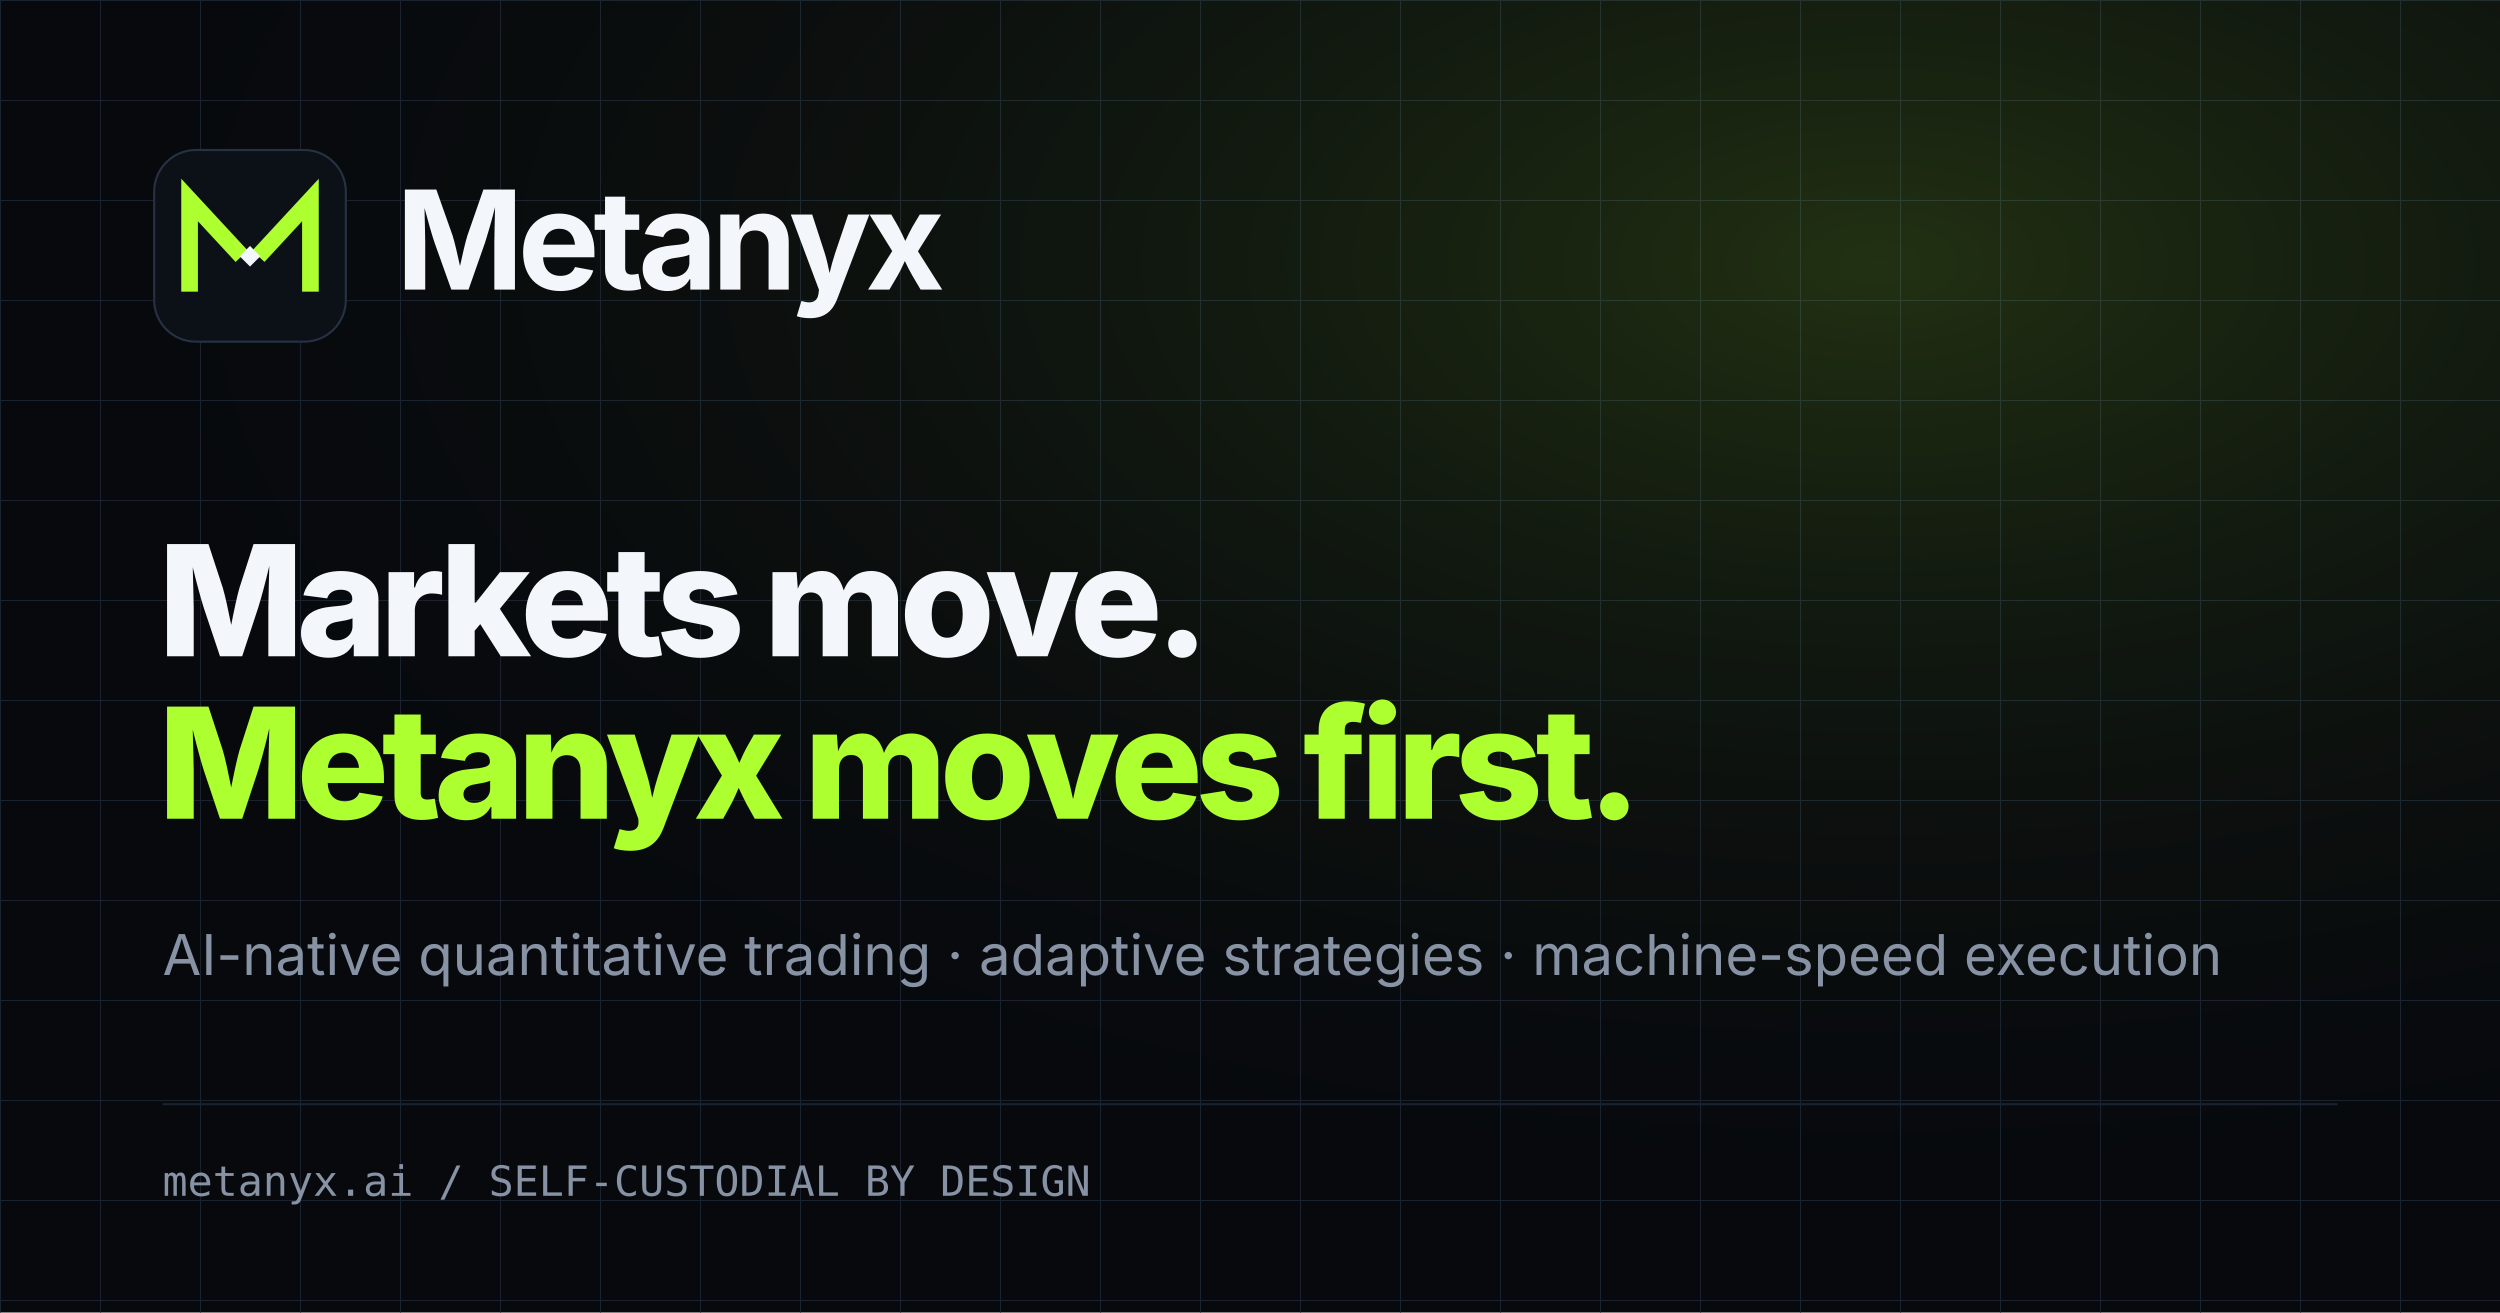
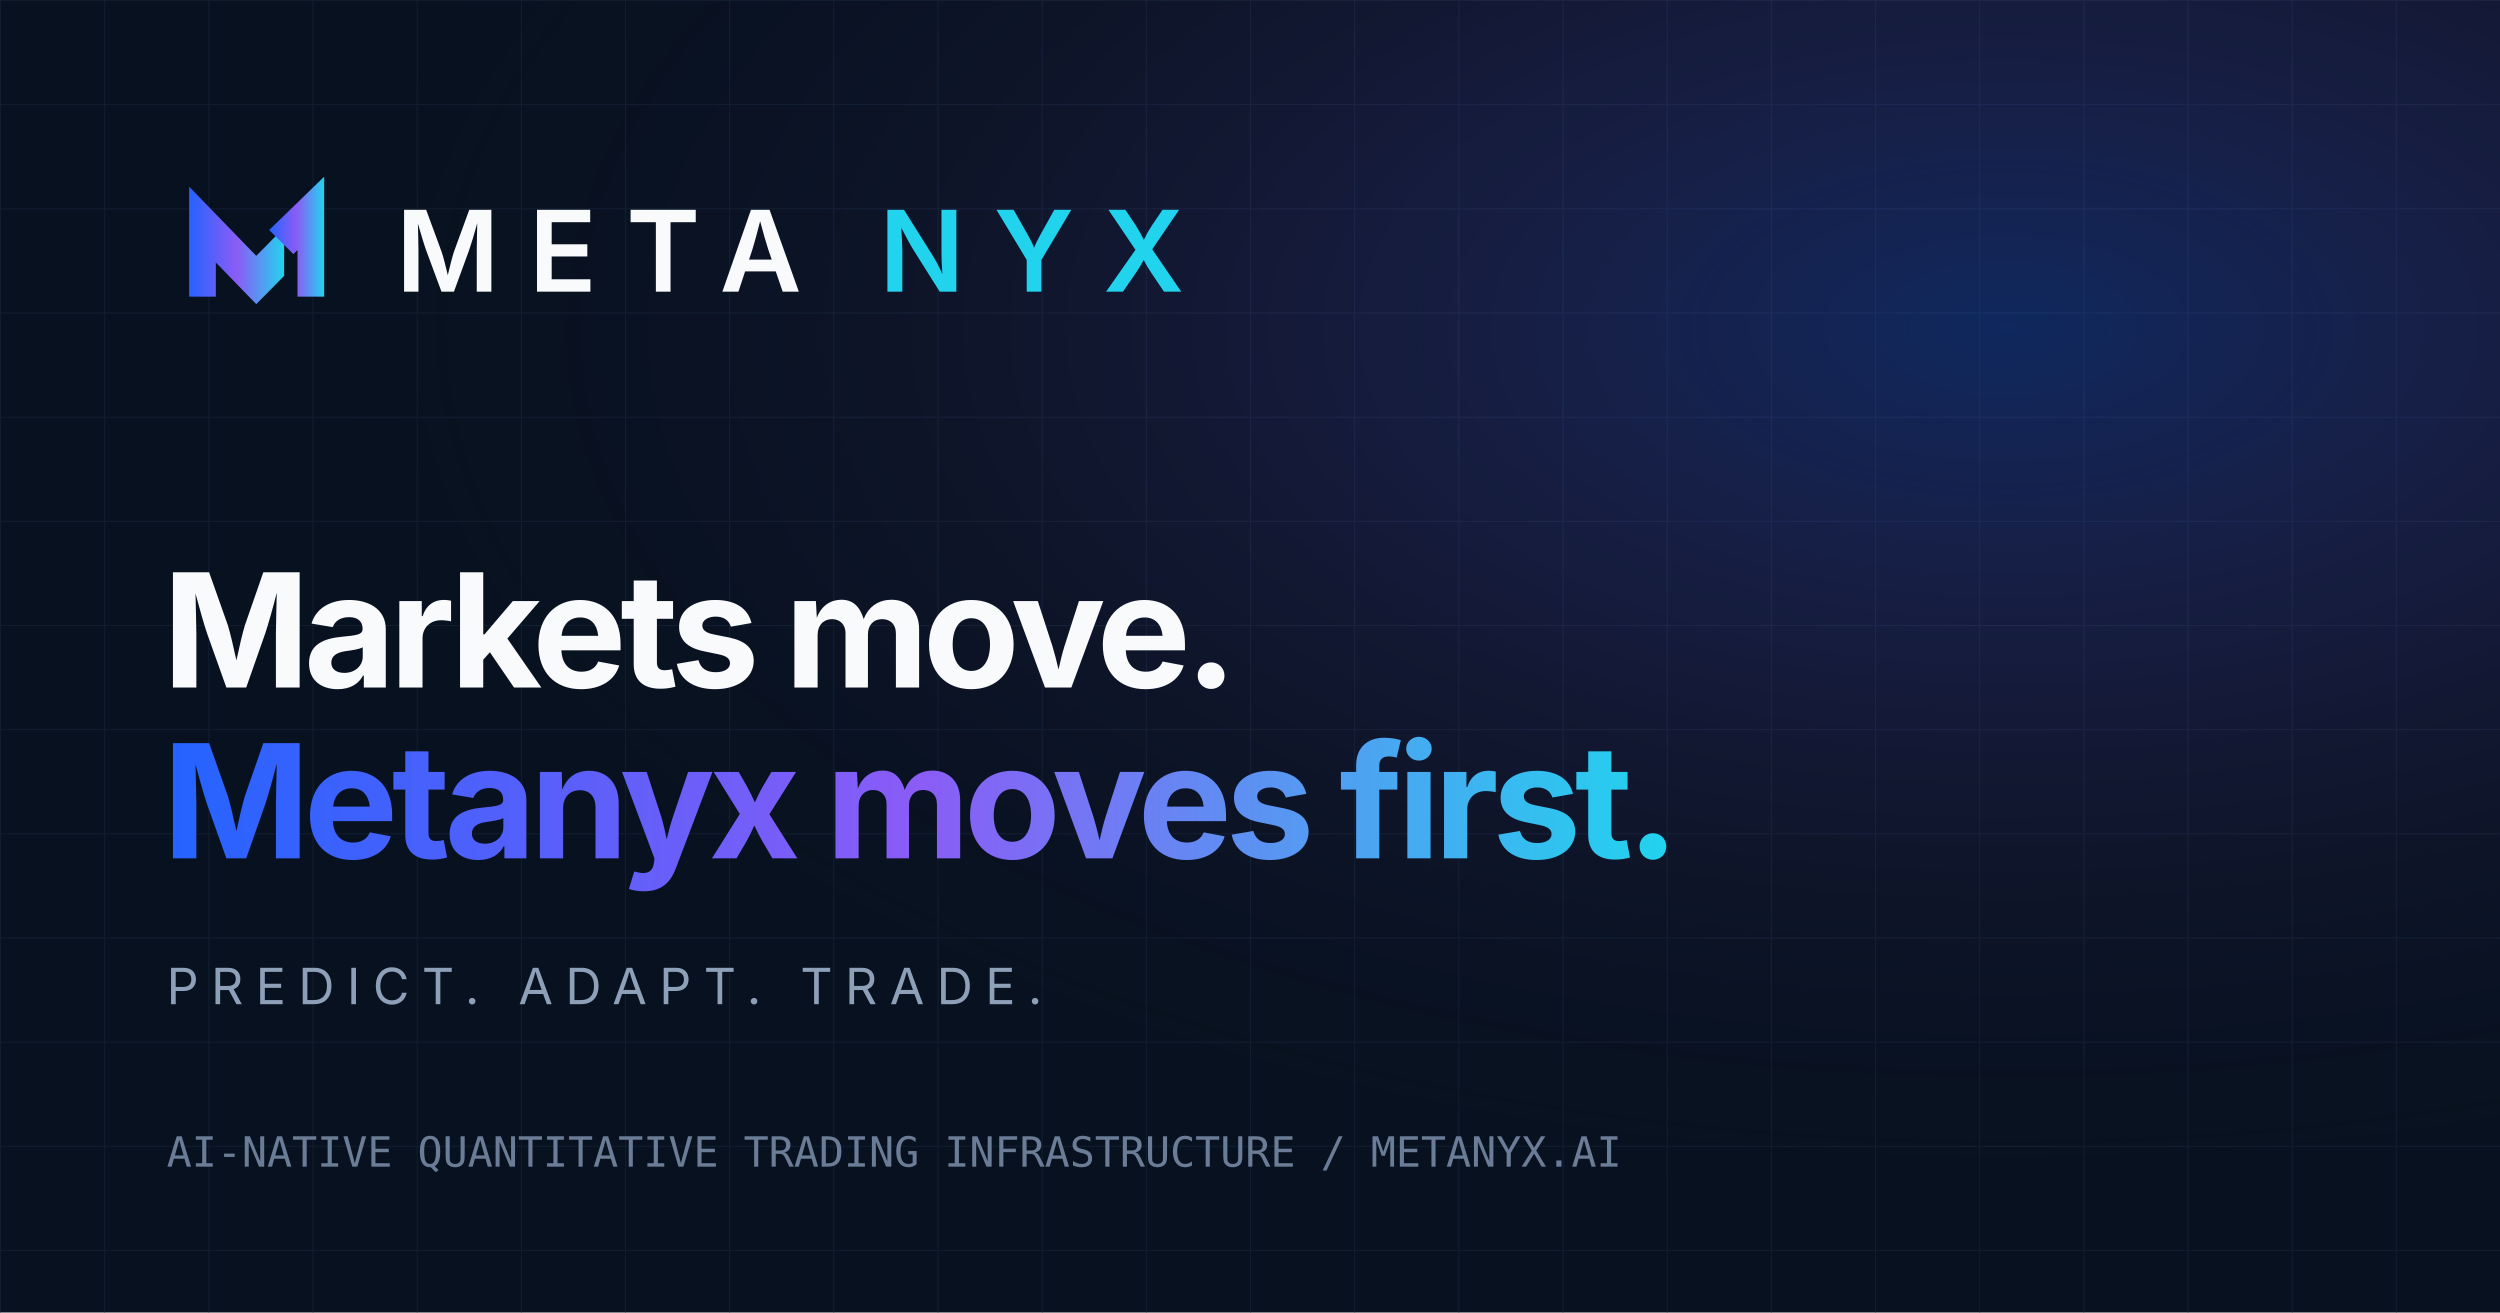
<svg xmlns="http://www.w3.org/2000/svg" viewBox="0 0 1200 630" role="img" aria-labelledby="t">
  <defs>
-     <radialGradient id="g" cx="75%" cy="20%" r="75%">
-       <stop stop-color="#adff2f" stop-opacity=".16" />
-       <stop offset="1" stop-color="#07090d" stop-opacity="0" />
+     <radialGradient id="r" cx="80%" cy="25%" r="70%">
+       <stop stop-color="#2563FF" stop-opacity=".28" />
+       <stop offset=".5" stop-color="#8B5CF6" stop-opacity=".08" />
+       <stop offset="1" stop-color="#07111F" stop-opacity="0" />
    </radialGradient>
-     <pattern id="p" width="48" height="48" patternUnits="userSpaceOnUse">
-       <path d="M48 0H0V48" fill="none" stroke="#1a2230" stroke-width="1" />
+     <linearGradient id="a">
+       <stop stop-color="#2563FF" />
+       <stop offset=".5" stop-color="#8B5CF6" />
+       <stop offset="1" stop-color="#22D3EE" />
+     </linearGradient>
+     <pattern id="p" width="50" height="50" patternUnits="userSpaceOnUse">
+       <path d="M50 0H0V50" fill="none" stroke="#17263B" />
    </pattern>
  </defs>
-   <rect width="1200" height="630" fill="#07090d" />
-   <rect width="1200" height="630" fill="url(#p)" />
-   <rect width="1200" height="630" fill="url(#g)" />
-   <g transform="translate(74 72)">
-     <rect width="92" height="92" rx="20" fill="#0c1017" stroke="#263244" />
-     <path d="M17 68V24L42 51" fill="none" stroke="#adff2f" stroke-width="8" stroke-linejoin="miter" />
-     <path d="M75 68V24L50 51" fill="none" stroke="#adff2f" stroke-width="8" stroke-linejoin="miter" />
-     <rect x="42.5" y="47.5" width="7" height="7" transform="rotate(45 46 51)" fill="#f3f6fa" />
+   <rect width="1200" height="630" fill="#07111F" />
+   <rect width="1200" height="630" fill="url(#p)" opacity=".55" />
+   <rect width="1200" height="630" fill="url(#r)" />
+   <g transform="translate(72 66) scale(.2)">
+     <path d="M94 382V118l161 166 67-68v116l-67 68-97-100v82z" fill="url(#a)" />
+     <path d="M418 382V94L286 222l58 58 10-10v112z" fill="url(#a)" />
  </g>
-   <text x="190" y="139" fill="#f3f6fa" font-size="66" font-weight="700" letter-spacing="-3" font-family="Inter,Segoe UI,Arial,sans-serif">Metanyx</text>
-   <text x="76" y="315" fill="#f3f6fa" font-size="74" font-weight="800" letter-spacing="-3.5" font-family="Inter,Segoe UI,Arial,sans-serif">Markets move.</text>
-   <text x="76" y="393" fill="#adff2f" font-size="74" font-weight="800" letter-spacing="-3.5" font-family="Inter,Segoe UI,Arial,sans-serif">Metanyx moves first.</text>
-   <text x="78" y="468" fill="#8793a4" font-size="27" font-family="Inter,Segoe UI,Arial,sans-serif">AI-native quantitative trading · adaptive strategies · machine-speed execution</text>
-   <path d="M78 530H1122" stroke="#1a2230" />
-   <text x="78" y="574" fill="#8793a4" font-size="20" font-family="ui-monospace,SFMono-Regular,Consolas,monospace">metanyx.ai   /   SELF-CUSTODIAL BY DESIGN</text>
+   <text x="190" y="140" fill="#F8FAFC" font-size="54" font-weight="600" letter-spacing="14" font-family="Inter,Segoe UI,Arial,sans-serif">META</text>
+   <text x="422" y="140" fill="#22D3EE" font-size="54" font-weight="600" letter-spacing="14" font-family="Inter,Segoe UI,Arial,sans-serif">NYX</text>
+   <text x="78" y="330" fill="#F8FAFC" font-size="76" font-weight="750" letter-spacing="-3" font-family="Inter,Segoe UI,Arial,sans-serif">Markets move.</text>
+   <text x="78" y="412" fill="url(#a)" font-size="76" font-weight="750" letter-spacing="-3" font-family="Inter,Segoe UI,Arial,sans-serif">Metanyx moves first.</text>
+   <text x="80" y="482" fill="#8EA0B8" font-size="24" letter-spacing="6" font-family="Inter,Segoe UI,Arial,sans-serif">PREDICT. ADAPT. TRADE.</text>
+   <text x="80" y="560" fill="#6B7D96" font-size="20" font-family="ui-monospace,Consolas,monospace">AI-NATIVE QUANTITATIVE TRADING INFRASTRUCTURE  /  METANYX.AI</text>
</svg>
